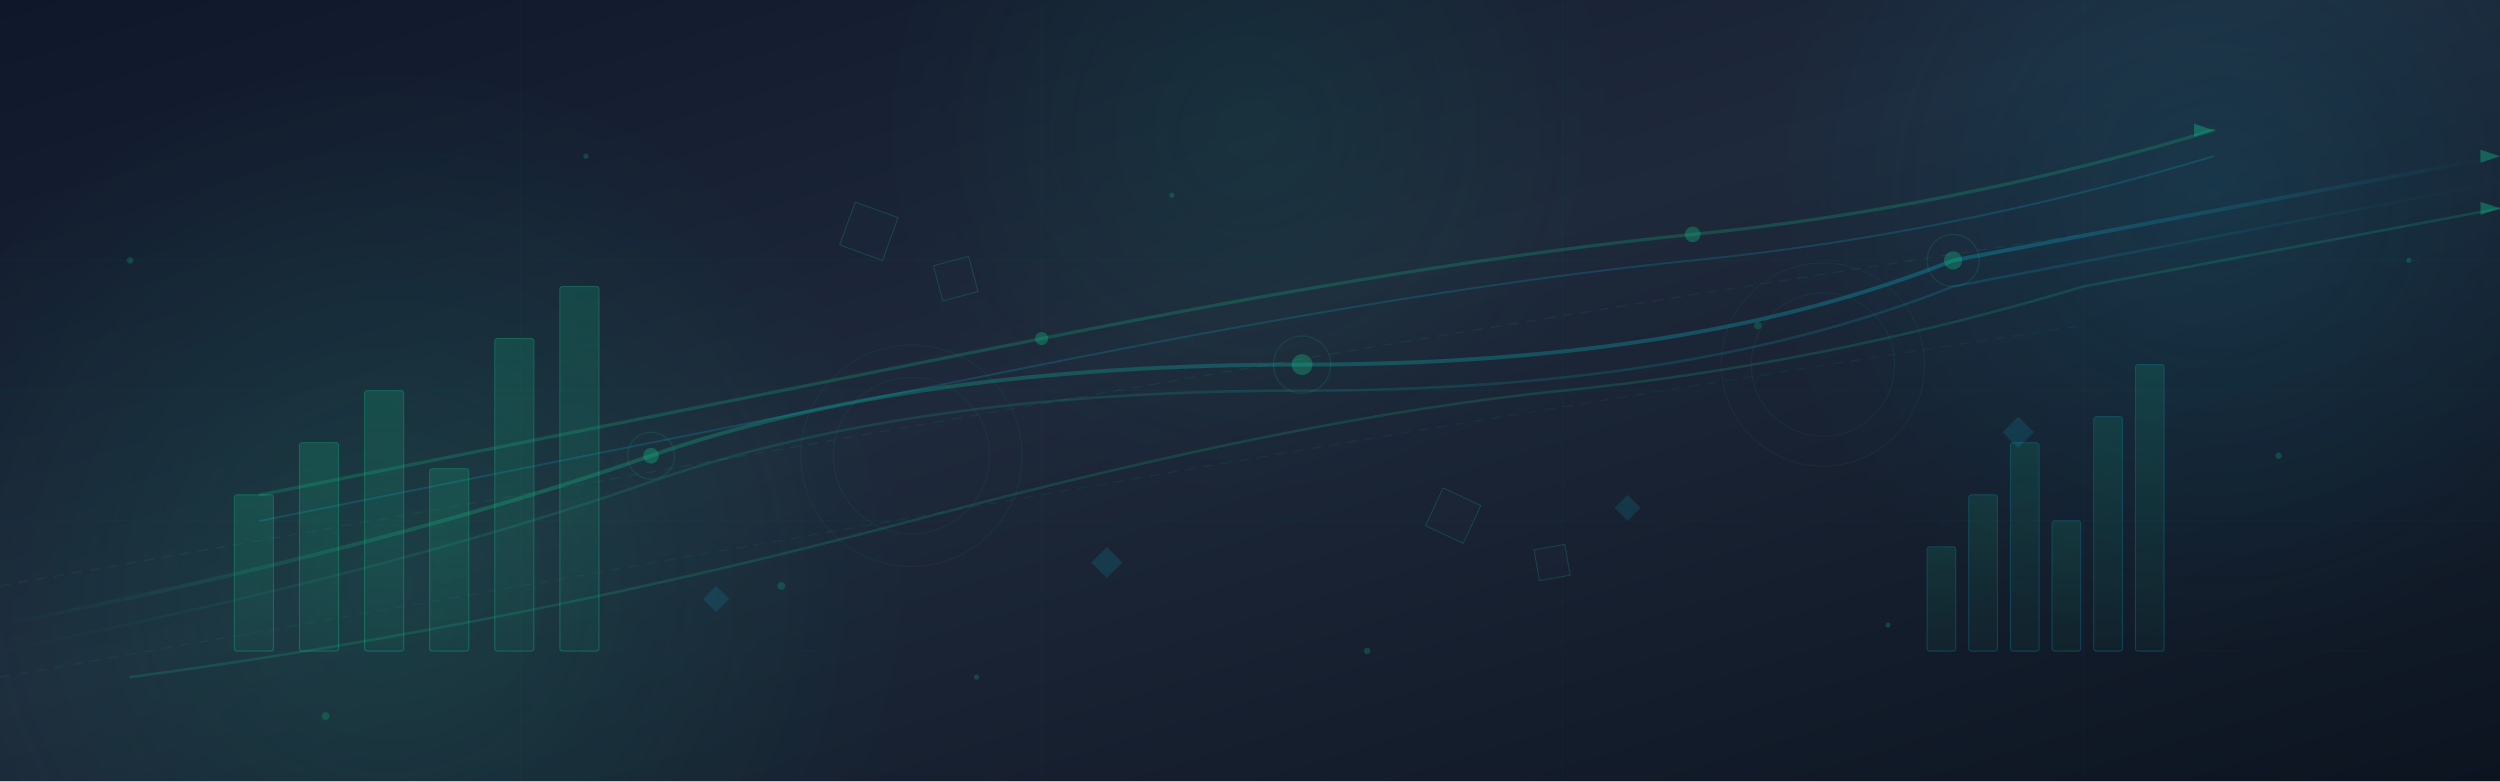
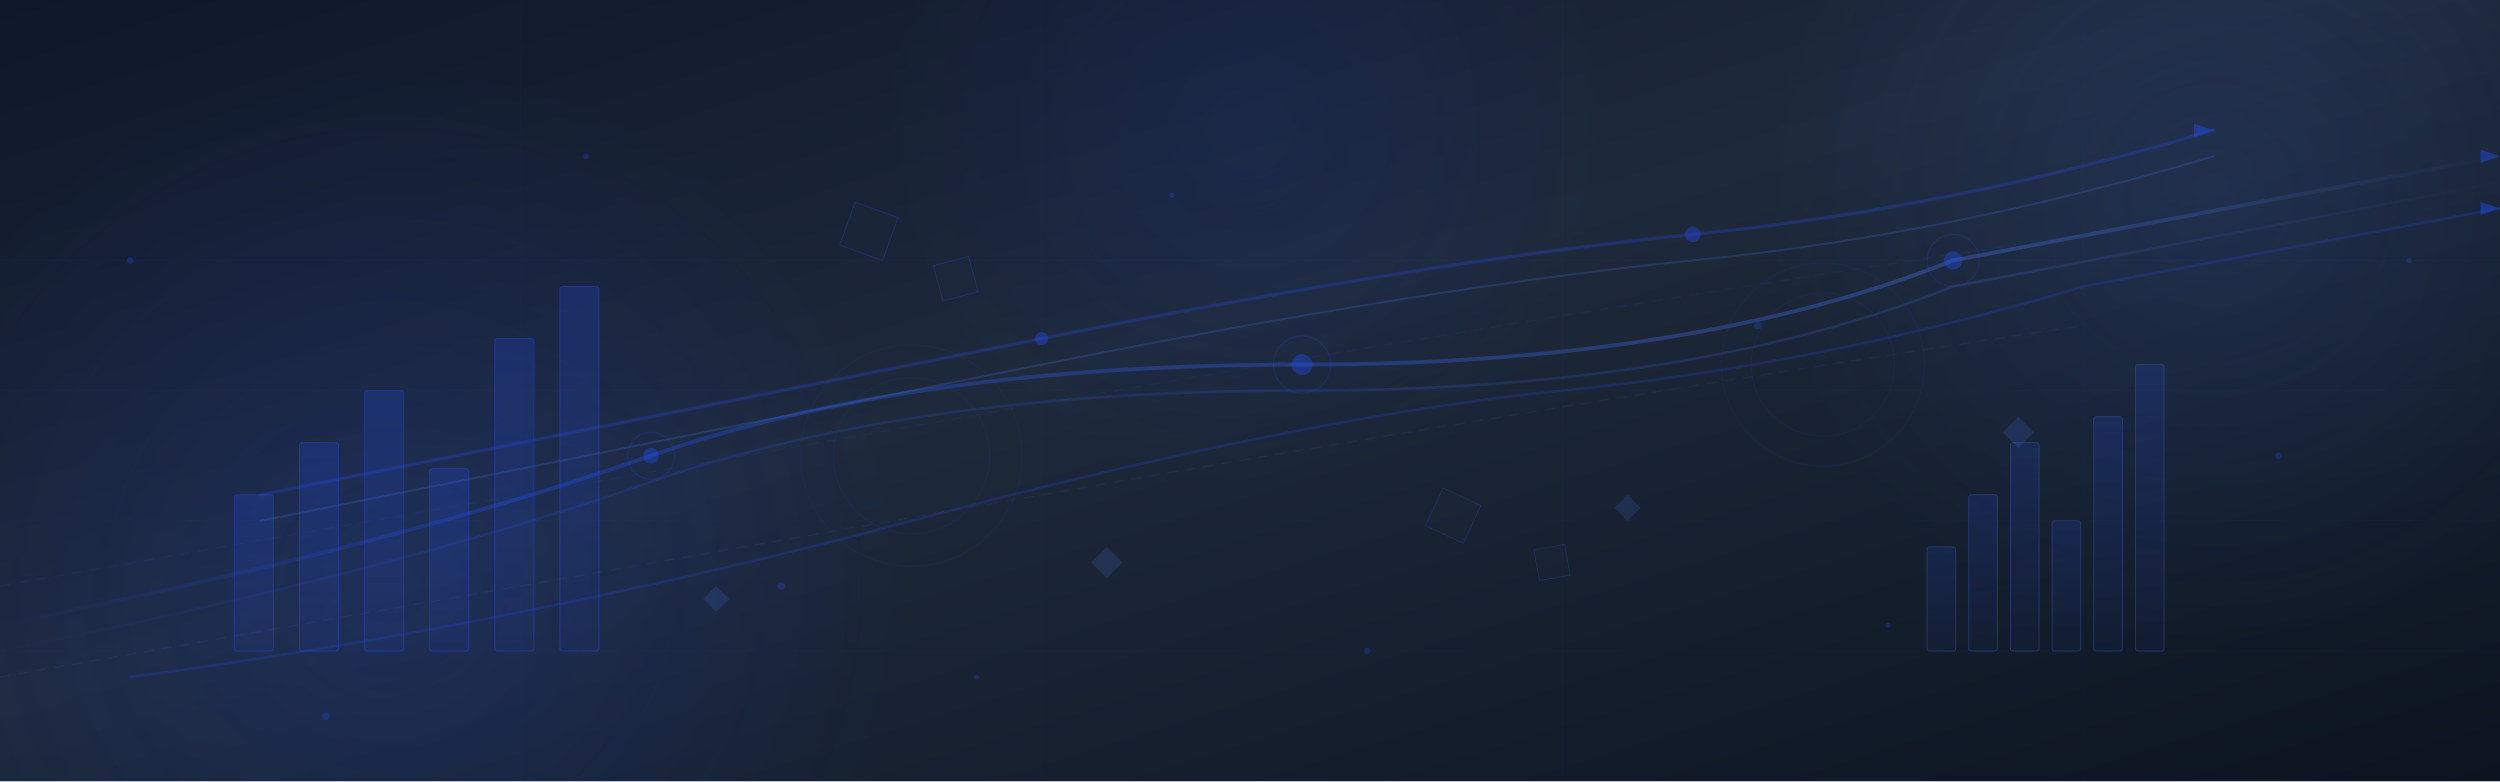
<svg xmlns="http://www.w3.org/2000/svg" viewBox="0 0 1920 600" preserveAspectRatio="xMidYMid slice">
  <defs>
    <linearGradient id="vg-bg" x1="0%" y1="0%" x2="100%" y2="100%">
      <stop offset="0%" stop-color="#0f172a" />
      <stop offset="45%" stop-color="#1e293b" />
      <stop offset="100%" stop-color="#0c1420" />
    </linearGradient>
    <radialGradient id="vg-emerald" cx="50%" cy="50%" r="50%">
-       <stop offset="0%" stop-color="#10b981" stop-opacity="0.15" />
-       <stop offset="100%" stop-color="#10b981" stop-opacity="0" />
+       <stop offset="0%" stop-color="#2251ff" stop-opacity="0.15" />
+       <stop offset="100%" stop-color="#2251ff" stop-opacity="0" />
    </radialGradient>
    <radialGradient id="vg-cyan" cx="50%" cy="50%" r="50%">
-       <stop offset="0%" stop-color="#06b6d4" stop-opacity="0.12" />
-       <stop offset="100%" stop-color="#06b6d4" stop-opacity="0" />
+       <stop offset="0%" stop-color="#4d7fff" stop-opacity="0.12" />
+       <stop offset="100%" stop-color="#4d7fff" stop-opacity="0" />
    </radialGradient>
    <linearGradient id="vg-line" x1="0%" y1="0%" x2="100%" y2="0%">
-       <stop offset="0%" stop-color="#10b981" stop-opacity="0" />
-       <stop offset="20%" stop-color="#10b981" stop-opacity="0.5" />
-       <stop offset="80%" stop-color="#06b6d4" stop-opacity="0.5" />
-       <stop offset="100%" stop-color="#06b6d4" stop-opacity="0" />
+       <stop offset="0%" stop-color="#2251ff" stop-opacity="0" />
+       <stop offset="20%" stop-color="#2251ff" stop-opacity="0.5" />
+       <stop offset="80%" stop-color="#4d7fff" stop-opacity="0.5" />
+       <stop offset="100%" stop-color="#4d7fff" stop-opacity="0" />
    </linearGradient>
    <linearGradient id="vg-bar" x1="0%" y1="0%" x2="0%" y2="100%">
-       <stop offset="0%" stop-color="#10b981" stop-opacity="0.5" />
-       <stop offset="100%" stop-color="#10b981" stop-opacity="0.15" />
+       <stop offset="0%" stop-color="#2251ff" stop-opacity="0.5" />
+       <stop offset="100%" stop-color="#2251ff" stop-opacity="0.15" />
    </linearGradient>
  </defs>
  <rect width="1920" height="600" fill="url(#vg-bg)" />
  <circle cx="300" cy="450" r="400" fill="url(#vg-emerald)" />
  <circle cx="1700" cy="150" r="350" fill="url(#vg-cyan)" />
  <circle cx="960" cy="100" r="280" fill="url(#vg-emerald)" opacity="0.6" />
  <g fill="none" stroke-linecap="round" stroke-linejoin="round">
    <path d="M 0 480 Q 300 420 500 350 T 1000 280 T 1500 200 L 1920 120" stroke="url(#vg-line)" stroke-width="3" opacity="0.6" />
    <path d="M 0 500 Q 300 440 500 370 T 1000 300 T 1500 220 L 1920 140" stroke="url(#vg-line)" stroke-width="2" opacity="0.35" />
-     <path d="M 200 380 Q 500 320 800 260 T 1300 180 T 1700 100" stroke="#10b981" stroke-width="2.5" opacity="0.25" />
-     <path d="M 200 400 Q 500 340 800 280 T 1300 200 T 1700 120" stroke="#06b6d4" stroke-width="1.5" opacity="0.2" />
-     <path d="M 100 520 Q 400 480 700 400 T 1200 300 T 1600 220 L 1920 160" stroke="#10b981" stroke-width="2" opacity="0.2" />
+     <path d="M 200 380 Q 500 320 800 260 T 1300 180 T 1700 100" stroke="#2251ff" stroke-width="2.5" opacity="0.25" />
+     <path d="M 200 400 Q 500 340 800 280 T 1300 200 T 1700 120" stroke="#4d7fff" stroke-width="1.5" opacity="0.2" />
+     <path d="M 100 520 Q 400 480 700 400 T 1200 300 T 1600 220 L 1920 160" stroke="#2251ff" stroke-width="2" opacity="0.2" />
  </g>
-   <g fill="url(#vg-bar)" stroke="#10b981" stroke-width="0.8" opacity="0.4">
+   <g fill="url(#vg-bar)" stroke="#2251ff" stroke-width="0.8" opacity="0.4">
    <rect x="180" y="380" width="30" height="120" rx="2" />
    <rect x="230" y="340" width="30" height="160" rx="2" />
    <rect x="280" y="300" width="30" height="200" rx="2" />
    <rect x="330" y="360" width="30" height="140" rx="2" />
    <rect x="380" y="260" width="30" height="240" rx="2" />
    <rect x="430" y="220" width="30" height="280" rx="2" />
  </g>
-   <g fill="url(#vg-bar)" stroke="#06b6d4" stroke-width="0.7" opacity="0.3">
+   <g fill="url(#vg-bar)" stroke="#4d7fff" stroke-width="0.7" opacity="0.3">
    <rect x="1480" y="420" width="22" height="80" rx="2" />
    <rect x="1512" y="380" width="22" height="120" rx="2" />
    <rect x="1544" y="340" width="22" height="160" rx="2" />
    <rect x="1576" y="400" width="22" height="100" rx="2" />
    <rect x="1608" y="320" width="22" height="180" rx="2" />
    <rect x="1640" y="280" width="22" height="220" rx="2" />
  </g>
-   <g fill="#10b981" opacity="0.4">
+   <g fill="#2251ff" opacity="0.4">
    <polygon points="1920,120 1905,115 1905,125" />
    <polygon points="1700,100 1685,95 1685,105" />
    <polygon points="1920,160 1905,155 1905,165" />
  </g>
-   <g fill="#10b981" opacity="0.35">
+   <g fill="#2251ff" opacity="0.35">
    <circle cx="500" cy="350" r="6" />
    <circle cx="1000" cy="280" r="8" />
    <circle cx="1500" cy="200" r="7" />
    <circle cx="800" cy="260" r="5" />
    <circle cx="1300" cy="180" r="6" />
  </g>
-   <g fill="none" stroke="#10b981" stroke-width="1" opacity="0.15">
+   <g fill="none" stroke="#2251ff" stroke-width="1" opacity="0.15">
    <circle cx="500" cy="350" r="18" />
    <circle cx="1000" cy="280" r="22" />
    <circle cx="1500" cy="200" r="20" />
  </g>
-   <g fill="#1e293b" stroke="#10b981" stroke-width="0.6" opacity="0.3">
+   <g fill="#1e293b" stroke="#2251ff" stroke-width="0.6" opacity="0.3">
    <rect x="650" y="160" width="35" height="35" transform="rotate(20 667 177)" />
    <rect x="720" y="200" width="28" height="28" transform="rotate(-15 734 214)" />
    <rect x="1100" y="380" width="32" height="32" transform="rotate(25 1116 396)" />
    <rect x="1180" y="420" width="24" height="24" transform="rotate(-10 1192 432)" />
  </g>
-   <g stroke="#10b981" stroke-width="0.4" fill="none" opacity="0.06">
+   <g stroke="#2251ff" stroke-width="0.4" fill="none" opacity="0.06">
    <line x1="0" y1="200" x2="1920" y2="200" />
    <line x1="0" y1="300" x2="1920" y2="300" />
    <line x1="0" y1="400" x2="1920" y2="400" />
    <line x1="0" y1="500" x2="1920" y2="500" />
    <line x1="400" y1="0" x2="400" y2="600" />
    <line x1="800" y1="0" x2="800" y2="600" />
    <line x1="1200" y1="0" x2="1200" y2="600" />
    <line x1="1600" y1="0" x2="1600" y2="600" />
  </g>
-   <path d="M 0 450 Q 400 380 800 310 T 1600 180" stroke="#10b981" stroke-width="1" fill="none" opacity="0.1" stroke-dasharray="8 6" />
-   <path d="M 0 520 Q 400 450 800 380 T 1600 250" stroke="#06b6d4" stroke-width="1" fill="none" opacity="0.08" stroke-dasharray="8 6" />
-   <g fill="#10b981" opacity="0.25">
+   <path d="M 0 450 Q 400 380 800 310 T 1600 180" stroke="#2251ff" stroke-width="1" fill="none" opacity="0.1" stroke-dasharray="8 6" />
+   <path d="M 0 520 Q 400 450 800 380 T 1600 250" stroke="#4d7fff" stroke-width="1" fill="none" opacity="0.08" stroke-dasharray="8 6" />
+   <g fill="#2251ff" opacity="0.25">
    <circle cx="100" cy="200" r="2.5" />
    <circle cx="450" cy="120" r="2" />
    <circle cx="600" cy="450" r="3" />
    <circle cx="900" cy="150" r="2" />
    <circle cx="1050" cy="500" r="2.5" />
    <circle cx="1350" cy="250" r="3" />
    <circle cx="1450" cy="480" r="2" />
    <circle cx="1750" cy="350" r="2.5" />
    <circle cx="1850" cy="200" r="2" />
    <circle cx="250" cy="550" r="3" />
    <circle cx="750" cy="520" r="2" />
  </g>
-   <g fill="#06b6d4" opacity="0.15">
+   <g fill="#4d7fff" opacity="0.15">
    <polygon points="550,450 560,460 550,470 540,460" />
    <polygon points="850,420 862,432 850,444 838,432" />
    <polygon points="1250,380 1260,390 1250,400 1240,390" />
    <polygon points="1550,320 1562,332 1550,344 1538,332" />
  </g>
-   <g fill="none" stroke="#10b981" stroke-width="0.8" opacity="0.08">
+   <g fill="none" stroke="#2251ff" stroke-width="0.8" opacity="0.08">
    <circle cx="700" cy="350" r="60" />
    <circle cx="700" cy="350" r="85" />
    <circle cx="1400" cy="280" r="55" />
    <circle cx="1400" cy="280" r="78" />
  </g>
</svg>
